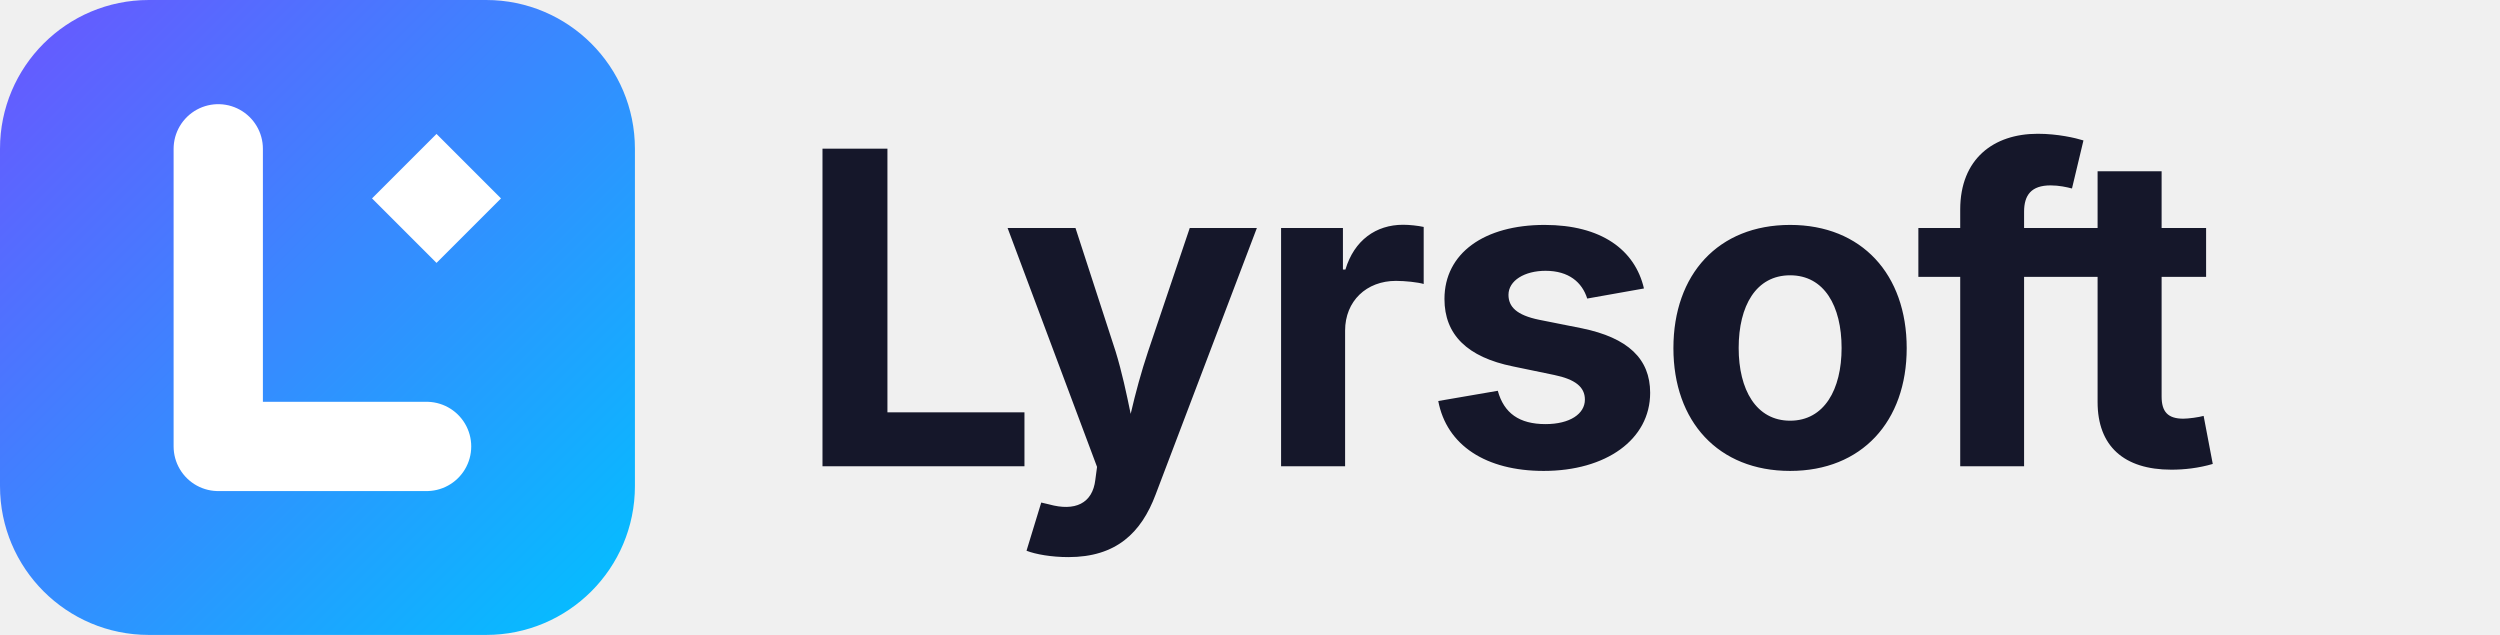
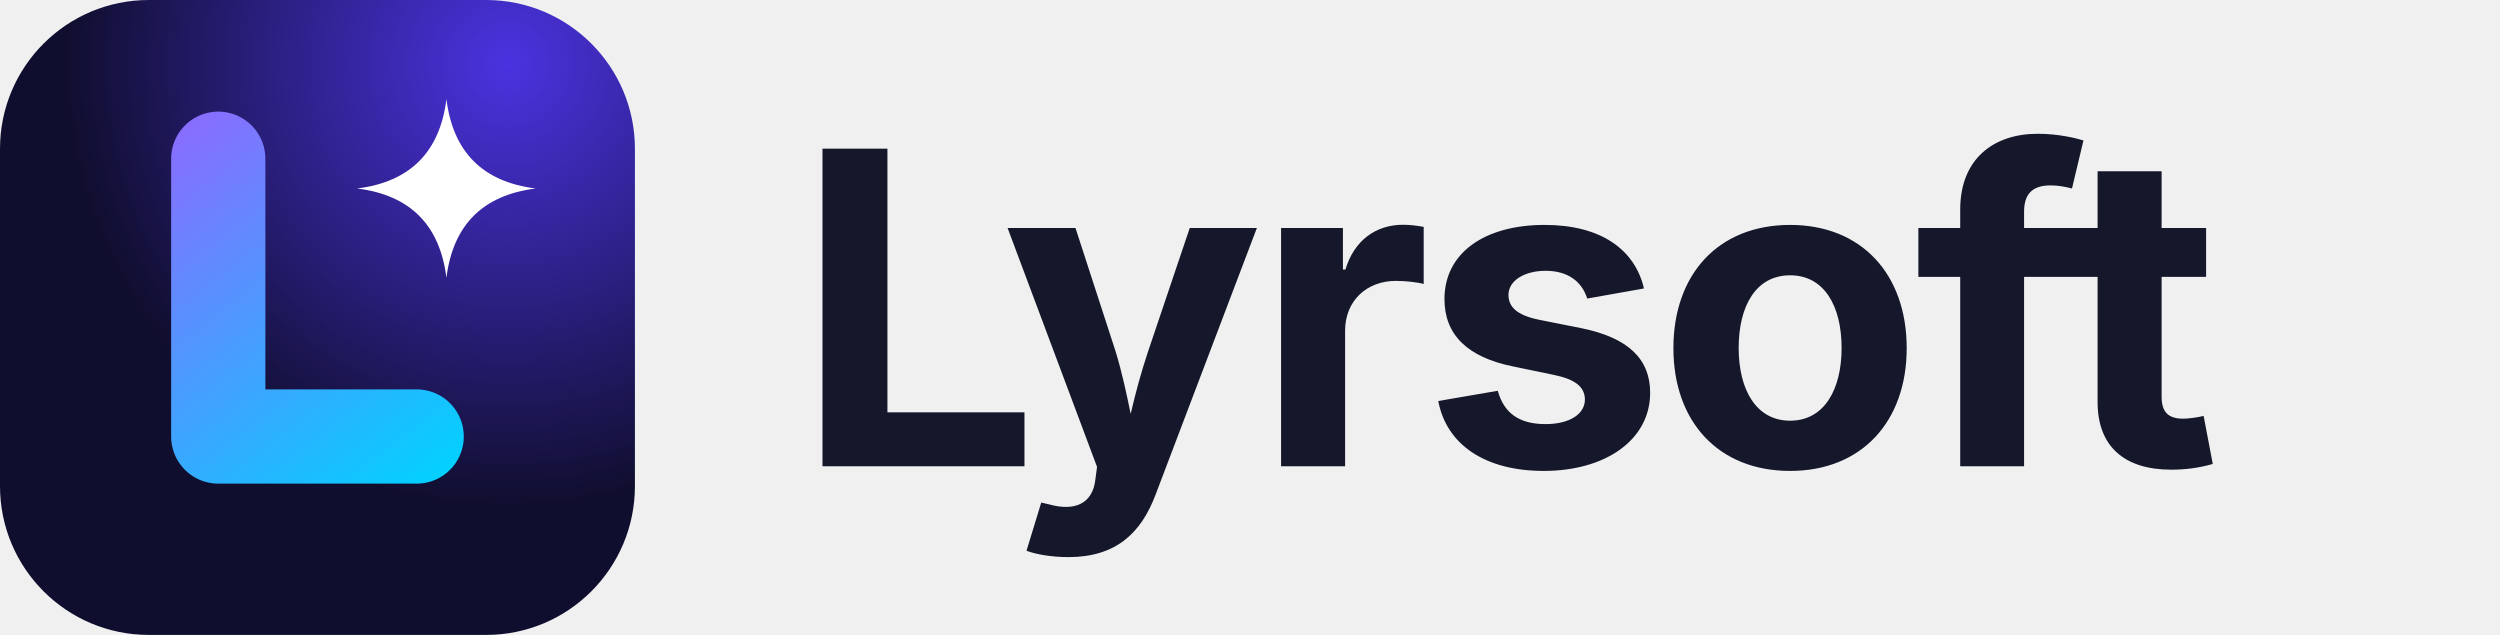
<svg xmlns="http://www.w3.org/2000/svg" viewBox="0 0 252 64">
  <defs>
-     <linearGradient id="g" x1="0" y1="0" x2="1" y2="1">
-       <stop offset="0" stop-color="#6b55ff" />
-       <stop offset="1" stop-color="#00c2ff" />
+     <radialGradient id="bg" cx="51.2" cy="6.4" r="44.8" gradientUnits="userSpaceOnUse">
+       <stop offset="0" stop-color="#4a33e0" />
+       <stop offset="1" stop-color="#100e2e" />
+     </radialGradient>
+     <linearGradient id="l" x1="18" y1="12" x2="46" y2="48" gradientUnits="userSpaceOnUse">
+       <stop offset="0" stop-color="#8b6bff" />
+       <stop offset="1" stop-color="#00d2ff" />
    </linearGradient>
  </defs>
-   <rect width="64" height="64" rx="15" fill="url(#g)" />
-   <path d="M22 15v30h21" fill="none" stroke="#fff" stroke-width="9" stroke-linecap="round" stroke-linejoin="round" />
-   <path d="M44 13.5 50.5 20 44 26.5 37.5 20z" fill="#fff" />
+   <rect width="64" height="64" rx="15" fill="url(#bg)" />
+   <path d="M22 16v28h20" fill="none" stroke="url(#l)" stroke-width="9.5" stroke-linecap="round" stroke-linejoin="round" />
+   <path d="M45 10Q46 18 54 19Q46 20 45 28Q44 20 36 19Q44 18 45 10Z" fill="#fff" />
  <text x="80" y="47" font-family="Inter, 'Segoe UI', system-ui, -apple-system, Roboto, Helvetica, Arial, sans-serif" font-size="44" font-weight="700" letter-spacing="-1" fill="#15172a">Lyrsoft</text>
</svg>
